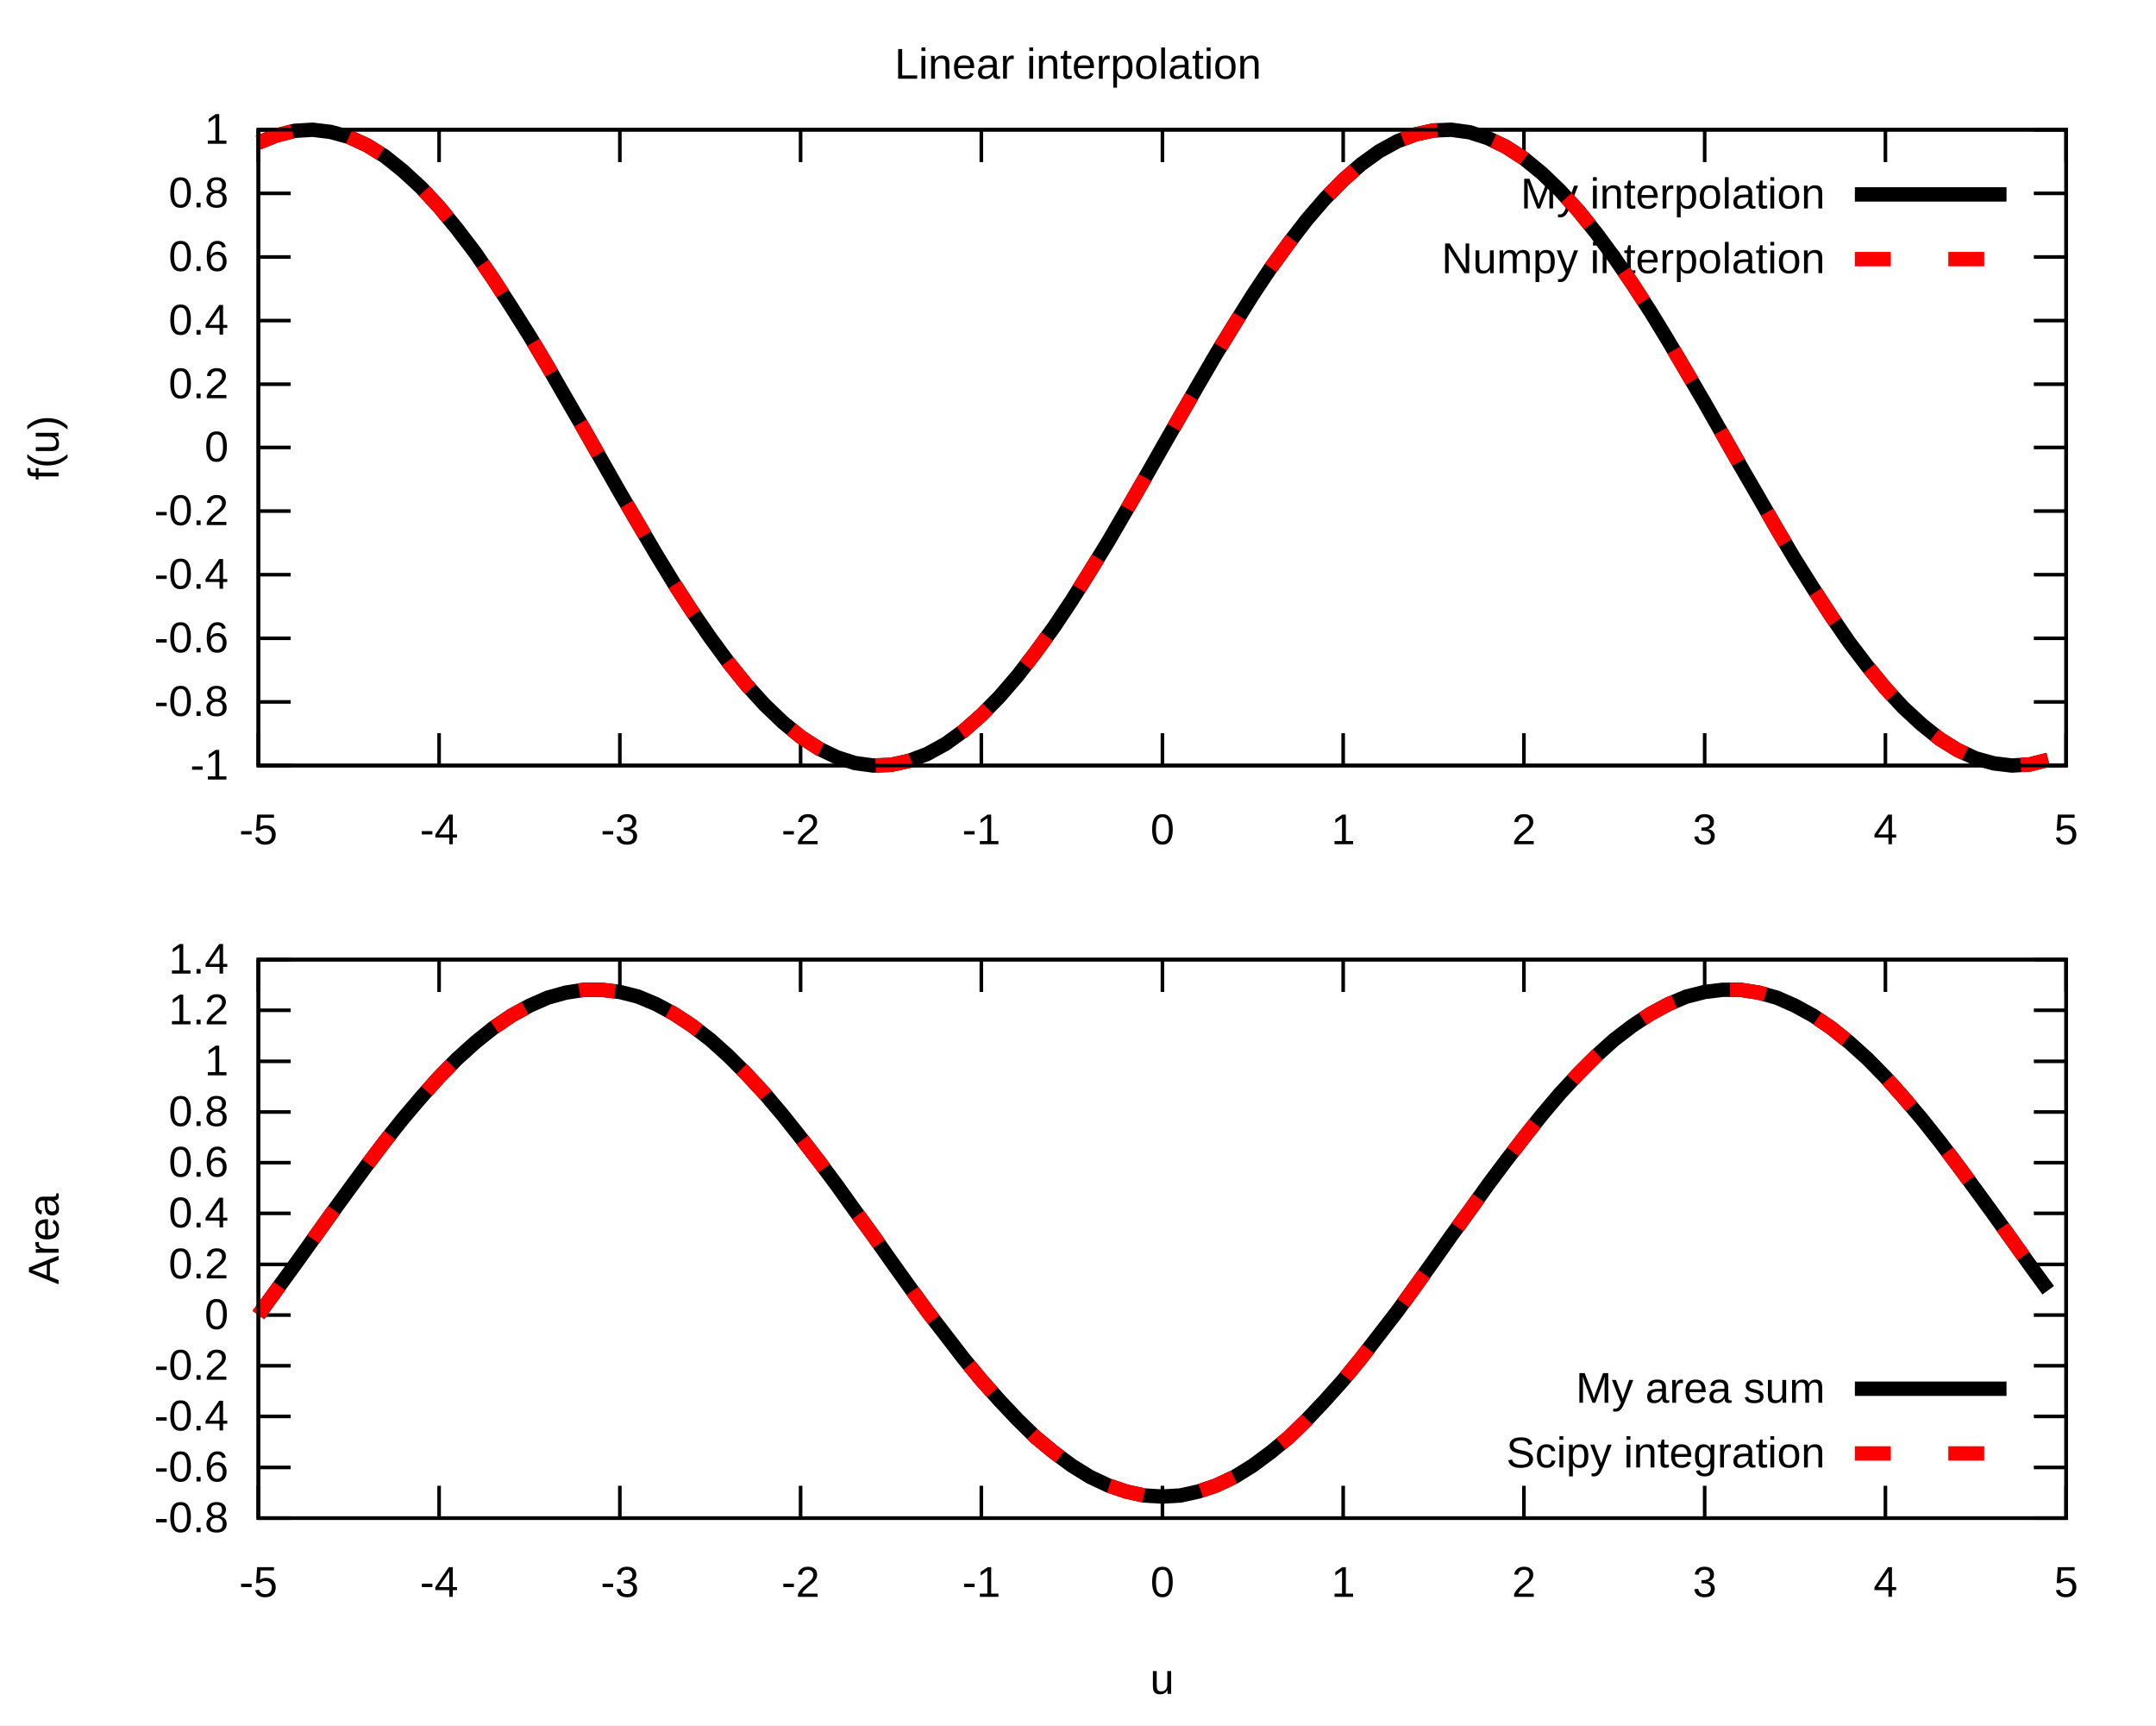
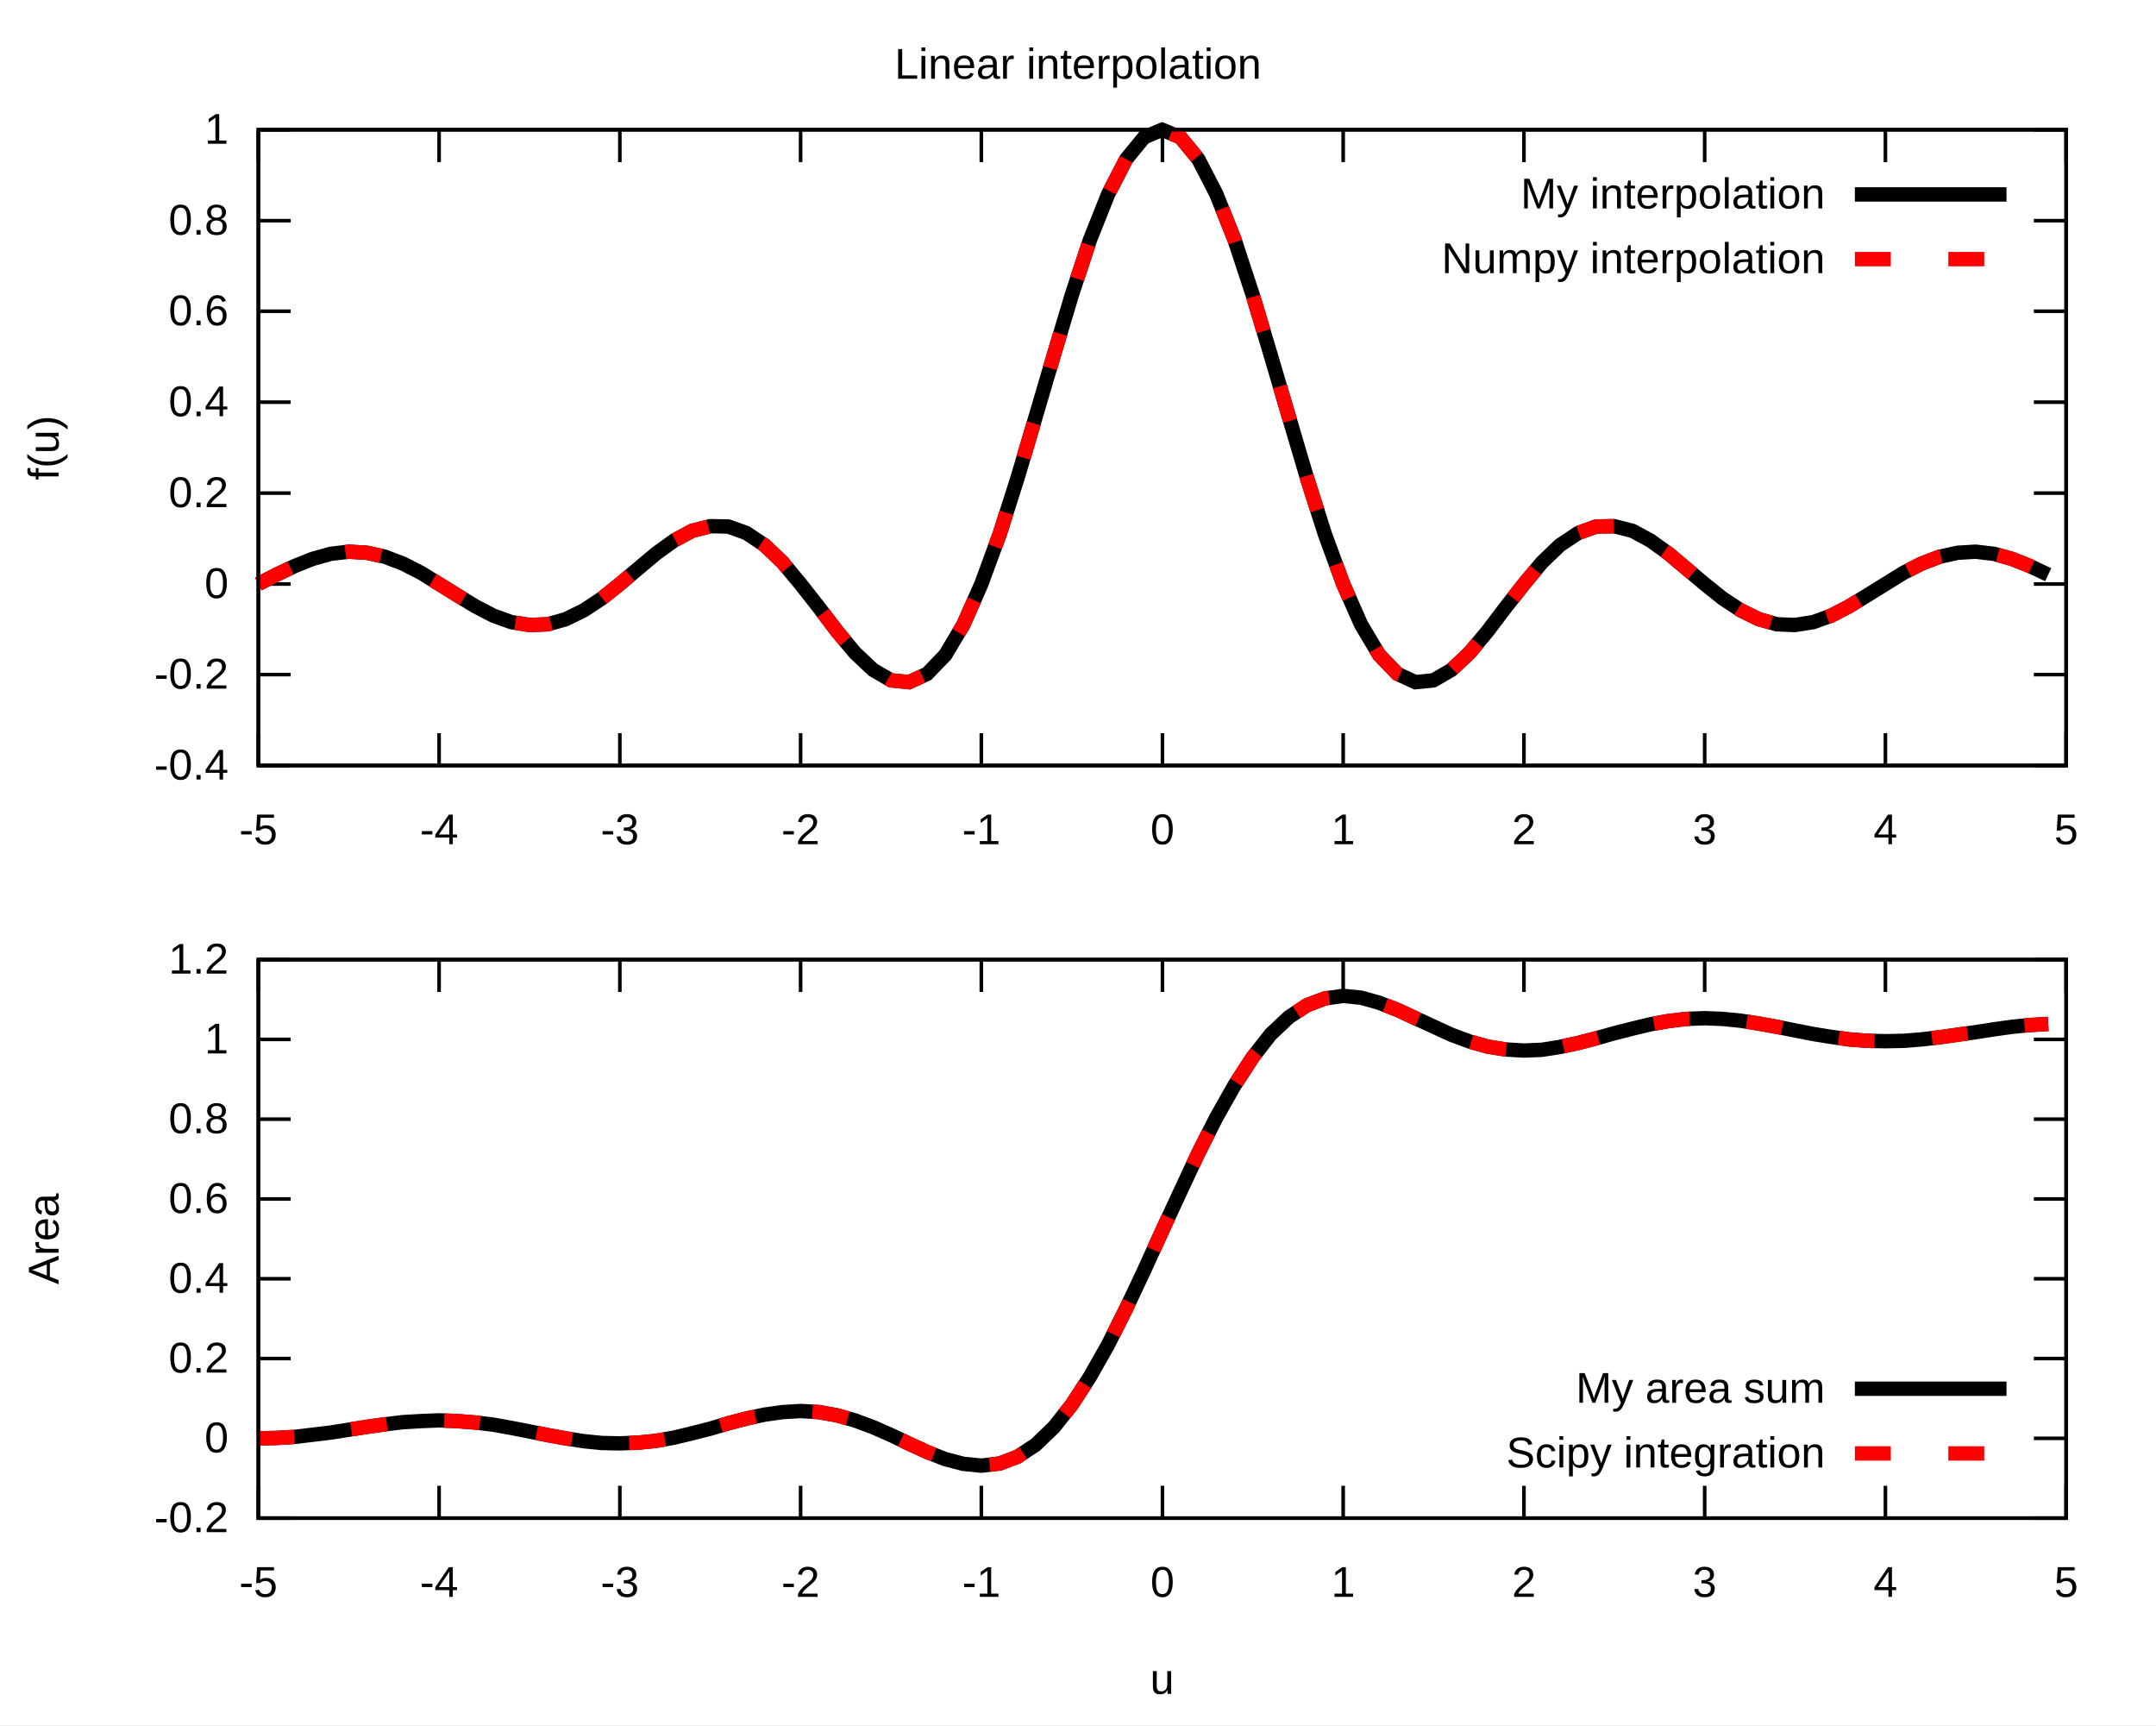
<svg xmlns="http://www.w3.org/2000/svg" xmlns:xlink="http://www.w3.org/1999/xlink" width="600" height="480" viewBox="0 0 600 480">
  <g id="gnuplot_canvas">
    <rect x="0" y="0" width="600" height="480" fill="#ffffff" />
    <defs>
      <circle id="gpDot" r="0.5" stroke-width="0.5" />
      <path id="gpPt0" stroke-width="0.222" stroke="currentColor" d="M-1,0 h2 M0,-1 v2" />
      <path id="gpPt1" stroke-width="0.222" stroke="currentColor" d="M-1,-1 L1,1 M1,-1 L-1,1" />
      <path id="gpPt2" stroke-width="0.222" stroke="currentColor" d="M-1,0 L1,0 M0,-1 L0,1 M-1,-1 L1,1 M-1,1 L1,-1" />
      <rect id="gpPt3" stroke-width="0.222" stroke="currentColor" x="-1" y="-1" width="2" height="2" />
      <rect id="gpPt4" stroke-width="0.222" stroke="currentColor" fill="currentColor" x="-1" y="-1" width="2" height="2" />
      <circle id="gpPt5" stroke-width="0.222" stroke="currentColor" cx="0" cy="0" r="1" />
      <use xlink:href="#gpPt5" id="gpPt6" fill="currentColor" stroke="none" />
      <path id="gpPt7" stroke-width="0.222" stroke="currentColor" d="M0,-1.33 L-1.33,0.67 L1.33,0.67 z" />
      <use xlink:href="#gpPt7" id="gpPt8" fill="currentColor" stroke="none" />
      <use xlink:href="#gpPt7" id="gpPt9" stroke="currentColor" transform="rotate(180)" />
      <use xlink:href="#gpPt9" id="gpPt10" fill="currentColor" stroke="none" />
      <use xlink:href="#gpPt3" id="gpPt11" stroke="currentColor" transform="rotate(45)" />
      <use xlink:href="#gpPt11" id="gpPt12" fill="currentColor" stroke="none" />
      <path id="gpPt13" stroke-width="0.222" stroke="currentColor" d="M0,1.330 L1.265,0.411 L0.782,-1.067 L-0.782,-1.076 L-1.265,0.411 z" />
      <use xlink:href="#gpPt13" id="gpPt14" fill="currentColor" stroke="none" />
      <filter id="textbox" filterUnits="objectBoundingBox" x="0" y="0" height="1" width="1">
        <feFlood flood-color="#FFFFFF" flood-opacity="1" result="bgnd" />
        <feComposite in="SourceGraphic" in2="bgnd" operator="atop" />
      </filter>
      <filter id="greybox" filterUnits="objectBoundingBox" x="0" y="0" height="1" width="1">
        <feFlood flood-color="lightgrey" flood-opacity="1" result="grey" />
        <feComposite in="SourceGraphic" in2="grey" operator="atop" />
      </filter>
    </defs>
    <g fill="none" color="#FFFFFF" stroke="currentColor" stroke-width="1.00" stroke-linecap="butt" stroke-linejoin="miter">
      <g transform="translate(300.0,21.9)" stroke="none" fill="black" font-family="Arial" font-size="12.00" text-anchor="middle">
        <text>
          <tspan font-family="Arial">Linear interpolation</tspan>
        </text>
      </g>
    </g>
    <g fill="none" color="black" stroke="currentColor" stroke-width="1.00" stroke-linecap="butt" stroke-linejoin="miter">
</g>
    <g fill="none" color="black" stroke="currentColor" stroke-width="1.00" stroke-linecap="butt" stroke-linejoin="miter">
      <path stroke="black" d="M71.9,213.0 L80.9,213.0 M575.0,213.0 L566.0,213.0  " />
      <g transform="translate(63.6,216.9)" stroke="none" fill="black" font-family="Arial" font-size="12.00" text-anchor="end">
        <text>
-           <tspan font-family="Arial">-1</tspan>
-         </text>
-       </g>
-     </g>
-     <g fill="none" color="black" stroke="currentColor" stroke-width="1.00" stroke-linecap="butt" stroke-linejoin="miter">
-       <path stroke="black" d="M71.9,195.3 L80.9,195.3 M575.0,195.3 L566.0,195.3  " />
-       <g transform="translate(63.6,199.2)" stroke="none" fill="black" font-family="Arial" font-size="12.00" text-anchor="end">
-         <text>
-           <tspan font-family="Arial">-0.8</tspan>
-         </text>
-       </g>
-     </g>
-     <g fill="none" color="black" stroke="currentColor" stroke-width="1.00" stroke-linecap="butt" stroke-linejoin="miter">
-       <path stroke="black" d="M71.9,177.6 L80.9,177.6 M575.0,177.6 L566.0,177.6  " />
-       <g transform="translate(63.6,181.5)" stroke="none" fill="black" font-family="Arial" font-size="12.00" text-anchor="end">
-         <text>
-           <tspan font-family="Arial">-0.6</tspan>
-         </text>
-       </g>
-     </g>
-     <g fill="none" color="black" stroke="currentColor" stroke-width="1.00" stroke-linecap="butt" stroke-linejoin="miter">
-       <path stroke="black" d="M71.9,159.9 L80.9,159.9 M575.0,159.9 L566.0,159.9  " />
-       <g transform="translate(63.6,163.8)" stroke="none" fill="black" font-family="Arial" font-size="12.00" text-anchor="end">
-         <text>
          <tspan font-family="Arial">-0.4</tspan>
        </text>
      </g>
    </g>
    <g fill="none" color="black" stroke="currentColor" stroke-width="1.00" stroke-linecap="butt" stroke-linejoin="miter">
-       <path stroke="black" d="M71.9,142.2 L80.9,142.2 M575.0,142.2 L566.0,142.2  " />
-       <g transform="translate(63.6,146.1)" stroke="none" fill="black" font-family="Arial" font-size="12.00" text-anchor="end">
+       <path stroke="black" d="M71.9,187.7 L80.9,187.7 M575.0,187.7 L566.0,187.7  " />
+       <g transform="translate(63.6,191.6)" stroke="none" fill="black" font-family="Arial" font-size="12.00" text-anchor="end">
        <text>
          <tspan font-family="Arial">-0.2</tspan>
        </text>
      </g>
    </g>
    <g fill="none" color="black" stroke="currentColor" stroke-width="1.00" stroke-linecap="butt" stroke-linejoin="miter">
-       <path stroke="black" d="M71.9,124.5 L80.9,124.5 M575.0,124.5 L566.0,124.5  " />
-       <g transform="translate(63.6,128.4)" stroke="none" fill="black" font-family="Arial" font-size="12.00" text-anchor="end">
+       <path stroke="black" d="M71.9,162.5 L80.9,162.5 M575.0,162.5 L566.0,162.5  " />
+       <g transform="translate(63.6,166.4)" stroke="none" fill="black" font-family="Arial" font-size="12.00" text-anchor="end">
        <text>
          <tspan font-family="Arial"> 0</tspan>
        </text>
      </g>
    </g>
    <g fill="none" color="black" stroke="currentColor" stroke-width="1.00" stroke-linecap="butt" stroke-linejoin="miter">
-       <path stroke="black" d="M71.9,106.9 L80.9,106.9 M575.0,106.9 L566.0,106.9  " />
-       <g transform="translate(63.6,110.8)" stroke="none" fill="black" font-family="Arial" font-size="12.00" text-anchor="end">
+       <path stroke="black" d="M71.9,137.2 L80.9,137.2 M575.0,137.2 L566.0,137.2  " />
+       <g transform="translate(63.6,141.1)" stroke="none" fill="black" font-family="Arial" font-size="12.00" text-anchor="end">
        <text>
          <tspan font-family="Arial"> 0.2</tspan>
        </text>
      </g>
    </g>
    <g fill="none" color="black" stroke="currentColor" stroke-width="1.00" stroke-linecap="butt" stroke-linejoin="miter">
-       <path stroke="black" d="M71.9,89.2 L80.9,89.2 M575.0,89.2 L566.0,89.2  " />
-       <g transform="translate(63.6,93.1)" stroke="none" fill="black" font-family="Arial" font-size="12.00" text-anchor="end">
+       <path stroke="black" d="M71.9,111.9 L80.9,111.9 M575.0,111.9 L566.0,111.9  " />
+       <g transform="translate(63.6,115.8)" stroke="none" fill="black" font-family="Arial" font-size="12.00" text-anchor="end">
        <text>
          <tspan font-family="Arial"> 0.4</tspan>
        </text>
      </g>
    </g>
    <g fill="none" color="black" stroke="currentColor" stroke-width="1.00" stroke-linecap="butt" stroke-linejoin="miter">
-       <path stroke="black" d="M71.9,71.5 L80.9,71.5 M575.0,71.5 L566.0,71.5  " />
-       <g transform="translate(63.6,75.4)" stroke="none" fill="black" font-family="Arial" font-size="12.00" text-anchor="end">
+       <path stroke="black" d="M71.9,86.6 L80.9,86.6 M575.0,86.6 L566.0,86.6  " />
+       <g transform="translate(63.6,90.5)" stroke="none" fill="black" font-family="Arial" font-size="12.00" text-anchor="end">
        <text>
          <tspan font-family="Arial"> 0.6</tspan>
        </text>
      </g>
    </g>
    <g fill="none" color="black" stroke="currentColor" stroke-width="1.00" stroke-linecap="butt" stroke-linejoin="miter">
-       <path stroke="black" d="M71.9,53.8 L80.9,53.8 M575.0,53.8 L566.0,53.8  " />
-       <g transform="translate(63.6,57.7)" stroke="none" fill="black" font-family="Arial" font-size="12.00" text-anchor="end">
+       <path stroke="black" d="M71.9,61.4 L80.9,61.4 M575.0,61.4 L566.0,61.4  " />
+       <g transform="translate(63.6,65.3)" stroke="none" fill="black" font-family="Arial" font-size="12.00" text-anchor="end">
        <text>
          <tspan font-family="Arial"> 0.8</tspan>
        </text>
      </g>
    </g>
    <g fill="none" color="black" stroke="currentColor" stroke-width="1.00" stroke-linecap="butt" stroke-linejoin="miter">
      <path stroke="black" d="M71.9,36.1 L80.9,36.1 M575.0,36.1 L566.0,36.1  " />
      <g transform="translate(63.6,40.0)" stroke="none" fill="black" font-family="Arial" font-size="12.00" text-anchor="end">
        <text>
          <tspan font-family="Arial"> 1</tspan>
        </text>
      </g>
    </g>
    <g fill="none" color="black" stroke="currentColor" stroke-width="1.00" stroke-linecap="butt" stroke-linejoin="miter">
      <path stroke="black" d="M71.9,213.0 L71.9,204.0 M71.9,36.1 L71.9,45.1  " />
      <g transform="translate(71.9,234.9)" stroke="none" fill="black" font-family="Arial" font-size="12.00" text-anchor="middle">
        <text>
          <tspan font-family="Arial">-5</tspan>
        </text>
      </g>
    </g>
    <g fill="none" color="black" stroke="currentColor" stroke-width="1.00" stroke-linecap="butt" stroke-linejoin="miter">
      <path stroke="black" d="M122.2,213.0 L122.2,204.0 M122.2,36.1 L122.2,45.1  " />
      <g transform="translate(122.2,234.9)" stroke="none" fill="black" font-family="Arial" font-size="12.00" text-anchor="middle">
        <text>
          <tspan font-family="Arial">-4</tspan>
        </text>
      </g>
    </g>
    <g fill="none" color="black" stroke="currentColor" stroke-width="1.00" stroke-linecap="butt" stroke-linejoin="miter">
      <path stroke="black" d="M172.5,213.0 L172.5,204.0 M172.5,36.1 L172.5,45.1  " />
      <g transform="translate(172.5,234.9)" stroke="none" fill="black" font-family="Arial" font-size="12.00" text-anchor="middle">
        <text>
          <tspan font-family="Arial">-3</tspan>
        </text>
      </g>
    </g>
    <g fill="none" color="black" stroke="currentColor" stroke-width="1.00" stroke-linecap="butt" stroke-linejoin="miter">
      <path stroke="black" d="M222.8,213.0 L222.8,204.0 M222.8,36.1 L222.8,45.1  " />
      <g transform="translate(222.8,234.9)" stroke="none" fill="black" font-family="Arial" font-size="12.00" text-anchor="middle">
        <text>
          <tspan font-family="Arial">-2</tspan>
        </text>
      </g>
    </g>
    <g fill="none" color="black" stroke="currentColor" stroke-width="1.00" stroke-linecap="butt" stroke-linejoin="miter">
      <path stroke="black" d="M273.1,213.0 L273.1,204.0 M273.1,36.1 L273.1,45.1  " />
      <g transform="translate(273.1,234.9)" stroke="none" fill="black" font-family="Arial" font-size="12.00" text-anchor="middle">
        <text>
          <tspan font-family="Arial">-1</tspan>
        </text>
      </g>
    </g>
    <g fill="none" color="black" stroke="currentColor" stroke-width="1.00" stroke-linecap="butt" stroke-linejoin="miter">
      <path stroke="black" d="M323.5,213.0 L323.5,204.0 M323.5,36.1 L323.5,45.1  " />
      <g transform="translate(323.5,234.9)" stroke="none" fill="black" font-family="Arial" font-size="12.00" text-anchor="middle">
        <text>
          <tspan font-family="Arial"> 0</tspan>
        </text>
      </g>
    </g>
    <g fill="none" color="black" stroke="currentColor" stroke-width="1.00" stroke-linecap="butt" stroke-linejoin="miter">
      <path stroke="black" d="M373.8,213.0 L373.8,204.0 M373.8,36.1 L373.8,45.1  " />
      <g transform="translate(373.8,234.9)" stroke="none" fill="black" font-family="Arial" font-size="12.00" text-anchor="middle">
        <text>
          <tspan font-family="Arial"> 1</tspan>
        </text>
      </g>
    </g>
    <g fill="none" color="black" stroke="currentColor" stroke-width="1.00" stroke-linecap="butt" stroke-linejoin="miter">
      <path stroke="black" d="M424.1,213.0 L424.1,204.0 M424.1,36.1 L424.1,45.1  " />
      <g transform="translate(424.1,234.9)" stroke="none" fill="black" font-family="Arial" font-size="12.00" text-anchor="middle">
        <text>
          <tspan font-family="Arial"> 2</tspan>
        </text>
      </g>
    </g>
    <g fill="none" color="black" stroke="currentColor" stroke-width="1.00" stroke-linecap="butt" stroke-linejoin="miter">
      <path stroke="black" d="M474.4,213.0 L474.4,204.0 M474.4,36.1 L474.4,45.1  " />
      <g transform="translate(474.4,234.9)" stroke="none" fill="black" font-family="Arial" font-size="12.00" text-anchor="middle">
        <text>
          <tspan font-family="Arial"> 3</tspan>
        </text>
      </g>
    </g>
    <g fill="none" color="black" stroke="currentColor" stroke-width="1.00" stroke-linecap="butt" stroke-linejoin="miter">
      <path stroke="black" d="M524.7,213.0 L524.7,204.0 M524.7,36.1 L524.7,45.1  " />
      <g transform="translate(524.7,234.9)" stroke="none" fill="black" font-family="Arial" font-size="12.00" text-anchor="middle">
        <text>
          <tspan font-family="Arial"> 4</tspan>
        </text>
      </g>
    </g>
    <g fill="none" color="black" stroke="currentColor" stroke-width="1.00" stroke-linecap="butt" stroke-linejoin="miter">
      <path stroke="black" d="M575.0,213.0 L575.0,204.0 M575.0,36.1 L575.0,45.1  " />
      <g transform="translate(575.0,234.9)" stroke="none" fill="black" font-family="Arial" font-size="12.00" text-anchor="middle">
        <text>
          <tspan font-family="Arial"> 5</tspan>
        </text>
      </g>
    </g>
    <g fill="none" color="black" stroke="currentColor" stroke-width="1.00" stroke-linecap="butt" stroke-linejoin="miter">
</g>
    <g fill="none" color="black" stroke="currentColor" stroke-width="1.00" stroke-linecap="butt" stroke-linejoin="miter">
      <path stroke="black" d="M71.9,36.1 L71.9,213.0 L575.0,213.0 L575.0,36.1 L71.9,36.1 Z  " />
    </g>
    <g fill="none" color="black" stroke="currentColor" stroke-width="1.00" stroke-linecap="butt" stroke-linejoin="miter">
      <g transform="translate(16.3,124.6) rotate(270)" stroke="none" fill="black" font-family="Arial" font-size="12.00" text-anchor="middle">
        <text>
          <tspan font-family="Arial">f(u)</tspan>
        </text>
      </g>
    </g>
    <g fill="none" color="black" stroke="currentColor" stroke-width="1.00" stroke-linecap="butt" stroke-linejoin="miter">
</g>
    <g id="gnuplot_plot_1a">
      <g fill="none" color="#FFFFFF" stroke="currentColor" stroke-width="4.00" stroke-linecap="butt" stroke-linejoin="miter">
</g>
      <g fill="none" color="black" stroke="currentColor" stroke-width="4.00" stroke-linecap="butt" stroke-linejoin="miter">
        <g transform="translate(507.9,58.0)" stroke="none" fill="black" font-family="Arial" font-size="12.00" text-anchor="end">
          <text>
            <tspan font-family="Arial">My interpolation</tspan>
          </text>
        </g>
      </g>
      <g fill="none" color="black" stroke="currentColor" stroke-width="4.00" stroke-linecap="butt" stroke-linejoin="miter">
-         <path stroke="rgb(  0,   0,   0)" d="M516.2,54.1 L558.4,54.1 M71.9,39.7 L76.9,37.7 L82.0,36.4 L87.0,36.1 L92.0,36.7 L97.1,38.1   L102.1,40.4 L107.1,43.5 L112.1,47.5 L117.2,52.2 L122.2,57.6 L127.2,63.7 L132.3,70.4 L137.3,77.7   L142.3,85.4 L147.4,93.5 L152.4,101.9 L157.4,110.6 L162.5,119.4 L167.5,128.2 L172.5,137.0 L177.6,145.7   L182.6,154.2 L187.6,162.4 L192.6,170.1 L197.7,177.5 L202.7,184.3 L207.7,190.5 L212.8,196.1 L217.8,200.9   L222.8,205.0 L227.9,208.3 L232.9,210.7 L237.9,212.3 L243.0,213.0 L248.0,212.8 L253.0,211.7 L258.0,209.8   L263.1,207.0 L268.1,203.4 L273.1,199.0 L278.2,193.8 L283.2,188.0 L288.2,181.5 L293.3,174.5 L298.3,167.0   L303.3,159.0 L308.4,150.7 L313.4,142.1 L318.4,133.4 L323.4,124.6 L328.5,115.7 L333.5,107.0 L338.5,98.4   L343.6,90.1 L348.6,82.1 L353.6,74.6 L358.7,67.6 L363.7,61.1 L368.7,55.3 L373.8,50.1 L378.8,45.7   L383.8,42.1 L388.9,39.3 L393.9,37.4 L398.9,36.3 L403.9,36.1 L409.0,36.8 L414.0,38.4 L419.0,40.8   L424.1,44.1 L429.1,48.2 L434.1,53.0 L439.2,58.6 L444.2,64.8 L449.2,71.6 L454.3,79.0 L459.3,86.7   L464.3,94.9 L469.3,103.4 L474.4,112.1 L479.4,120.9 L484.4,129.7 L489.5,138.5 L494.5,147.2 L499.5,155.6   L504.6,163.7 L509.6,171.4 L514.6,178.7 L519.7,185.4 L524.7,191.5 L529.7,196.9 L534.8,201.6 L539.8,205.6   L544.8,208.7 L549.8,211.0 L554.9,212.4 L559.9,213.0 L564.9,212.7 L570.0,211.4  " />
+         <path stroke="rgb(  0,   0,   0)" d="M516.2,54.1 L558.4,54.1 M71.9,162.5 L76.9,159.9 L82.0,157.5 L87.0,155.5 L92.0,154.1 L97.1,153.5   L102.1,153.8 L107.1,154.9 L112.1,156.8 L117.2,159.4 L122.2,162.5 L127.2,165.6 L132.3,168.7 L137.3,171.3   L142.3,173.1 L147.4,173.9 L152.4,173.7 L157.4,172.3 L162.5,169.8 L167.5,166.5 L172.5,162.5 L177.6,158.2   L182.6,154.0 L187.6,150.4 L192.6,147.7 L197.7,146.4 L202.7,146.5 L207.7,148.3 L212.8,151.7 L217.8,156.5   L222.8,162.5 L227.9,169.0 L232.9,175.6 L237.9,181.6 L243.0,186.4 L248.0,189.3 L253.0,189.8 L258.0,187.5   L263.1,182.2 L268.1,173.8 L273.1,162.5 L278.2,148.6 L283.2,132.9 L288.2,116.0 L293.3,98.7 L298.3,82.0   L303.3,66.8 L308.4,54.0 L313.4,44.3 L318.4,38.2 L323.4,36.1 L328.5,38.2 L333.5,44.3 L338.5,54.0   L343.6,66.8 L348.6,82.0 L353.6,98.7 L358.7,116.0 L363.7,132.9 L368.7,148.6 L373.8,162.5 L378.8,173.8   L383.8,182.2 L388.9,187.5 L393.9,189.8 L398.9,189.3 L403.9,186.4 L409.0,181.6 L414.0,175.6 L419.0,169.0   L424.1,162.5 L429.1,156.5 L434.1,151.7 L439.2,148.3 L444.2,146.5 L449.2,146.4 L454.3,147.7 L459.3,150.4   L464.3,154.0 L469.3,158.2 L474.4,162.5 L479.4,166.5 L484.4,169.8 L489.5,172.3 L494.5,173.7 L499.5,173.9   L504.6,173.1 L509.6,171.3 L514.6,168.7 L519.7,165.6 L524.7,162.5 L529.7,159.4 L534.8,156.8 L539.8,154.9   L544.8,153.8 L549.8,153.5 L554.9,154.1 L559.9,155.5 L564.9,157.5 L570.0,159.9  " />
      </g>
    </g>
    <g id="gnuplot_plot_2a">
      <g fill="none" color="black" stroke="currentColor" stroke-width="4.00" stroke-linecap="butt" stroke-linejoin="miter">
        <g transform="translate(507.9,76.0)" stroke="none" fill="black" font-family="Arial" font-size="12.00" text-anchor="end">
          <text>
            <tspan font-family="Arial">Numpy interpolation</tspan>
          </text>
        </g>
      </g>
      <g fill="none" color="black" stroke="currentColor" stroke-width="4.00" stroke-linecap="butt" stroke-linejoin="miter">
-         <path stroke="rgb(255,   0,   0)" stroke-dasharray="10.0,16.0" d="M516.2,72.1 L558.4,72.1 M71.9,39.7 L76.9,37.7 L82.0,36.4 L87.0,36.1 L92.0,36.7 L97.1,38.1   L102.1,40.4 L107.1,43.5 L112.1,47.5 L117.2,52.2 L122.2,57.6 L127.2,63.7 L132.3,70.4 L137.3,77.7   L142.3,85.4 L147.4,93.5 L152.4,101.9 L157.4,110.6 L162.5,119.4 L167.5,128.2 L172.5,137.0 L177.6,145.7   L182.6,154.2 L187.6,162.4 L192.6,170.1 L197.7,177.5 L202.7,184.3 L207.7,190.5 L212.8,196.1 L217.8,200.9   L222.8,205.0 L227.9,208.3 L232.9,210.7 L237.9,212.3 L243.0,213.0 L248.0,212.8 L253.0,211.7 L258.0,209.8   L263.1,207.0 L268.1,203.4 L273.1,199.0 L278.2,193.8 L283.2,188.0 L288.2,181.5 L293.3,174.5 L298.3,167.0   L303.3,159.0 L308.4,150.7 L313.4,142.1 L318.4,133.4 L323.4,124.6 L328.5,115.7 L333.5,107.0 L338.5,98.4   L343.6,90.1 L348.6,82.1 L353.6,74.6 L358.7,67.6 L363.7,61.1 L368.7,55.3 L373.8,50.1 L378.8,45.7   L383.8,42.1 L388.9,39.3 L393.9,37.4 L398.9,36.3 L403.9,36.1 L409.0,36.8 L414.0,38.4 L419.0,40.8   L424.1,44.1 L429.1,48.2 L434.1,53.0 L439.2,58.6 L444.2,64.8 L449.2,71.6 L454.3,79.0 L459.3,86.7   L464.3,94.9 L469.3,103.4 L474.4,112.1 L479.4,120.9 L484.4,129.7 L489.5,138.5 L494.5,147.2 L499.5,155.6   L504.6,163.7 L509.6,171.4 L514.6,178.7 L519.7,185.4 L524.7,191.5 L529.7,196.9 L534.8,201.6 L539.8,205.6   L544.8,208.7 L549.8,211.0 L554.9,212.4 L559.9,213.0 L564.9,212.7 L570.0,211.4  " />
+         <path stroke="rgb(255,   0,   0)" stroke-dasharray="10.0,16.0" d="M516.2,72.1 L558.4,72.1 M71.9,162.5 L76.9,159.9 L82.0,157.5 L87.0,155.5 L92.0,154.1 L97.1,153.5   L102.1,153.8 L107.1,154.9 L112.1,156.8 L117.2,159.4 L122.2,162.5 L127.2,165.6 L132.3,168.7 L137.3,171.3   L142.3,173.1 L147.4,173.9 L152.4,173.7 L157.4,172.3 L162.5,169.8 L167.5,166.5 L172.5,162.5 L177.6,158.2   L182.6,154.0 L187.6,150.4 L192.6,147.7 L197.7,146.4 L202.7,146.5 L207.7,148.3 L212.8,151.7 L217.8,156.5   L222.8,162.5 L227.9,169.0 L232.9,175.6 L237.9,181.6 L243.0,186.4 L248.0,189.3 L253.0,189.8 L258.0,187.5   L263.1,182.2 L268.1,173.8 L273.1,162.5 L278.2,148.6 L283.2,132.9 L288.2,116.0 L293.3,98.7 L298.3,82.0   L303.3,66.8 L308.4,54.0 L313.4,44.3 L318.4,38.2 L323.4,36.1 L328.5,38.2 L333.5,44.3 L338.5,54.0   L343.6,66.8 L348.6,82.0 L353.6,98.7 L358.7,116.0 L363.7,132.9 L368.7,148.6 L373.8,162.5 L378.8,173.8   L383.8,182.2 L388.9,187.5 L393.9,189.8 L398.9,189.3 L403.9,186.4 L409.0,181.6 L414.0,175.6 L419.0,169.0   L424.1,162.5 L429.1,156.5 L434.1,151.7 L439.2,148.3 L444.2,146.5 L449.2,146.4 L454.3,147.7 L459.3,150.4   L464.3,154.0 L469.3,158.2 L474.4,162.5 L479.4,166.5 L484.4,169.8 L489.5,172.3 L494.5,173.7 L499.5,173.9   L504.6,173.1 L509.6,171.3 L514.6,168.7 L519.7,165.6 L524.7,162.5 L529.7,159.4 L534.8,156.8 L539.8,154.9   L544.8,153.8 L549.8,153.5 L554.9,154.1 L559.9,155.5 L564.9,157.5 L570.0,159.9  " />
      </g>
    </g>
    <g fill="none" color="#FFFFFF" stroke="rgb(255,   0,   0)" stroke-width="2.00" stroke-linecap="butt" stroke-linejoin="miter">
</g>
    <g fill="none" color="black" stroke="currentColor" stroke-width="2.00" stroke-linecap="butt" stroke-linejoin="miter">
</g>
    <g fill="none" color="black" stroke="black" stroke-width="1.00" stroke-linecap="butt" stroke-linejoin="miter">
</g>
    <g fill="none" color="black" stroke="currentColor" stroke-width="1.00" stroke-linecap="butt" stroke-linejoin="miter">
      <path stroke="black" d="M71.9,36.1 L71.9,213.0 L575.0,213.0 L575.0,36.1 L71.9,36.1 Z  " />
    </g>
    <g fill="none" color="black" stroke="currentColor" stroke-width="1.00" stroke-linecap="butt" stroke-linejoin="miter">
</g>
    <g fill="none" color="black" stroke="currentColor" stroke-width="1.00" stroke-linecap="butt" stroke-linejoin="miter">
      <path stroke="black" d="M71.9,422.4 L80.9,422.4 M575.0,422.4 L566.0,422.4  " />
      <g transform="translate(63.6,426.3)" stroke="none" fill="black" font-family="Arial" font-size="12.00" text-anchor="end">
        <text>
-           <tspan font-family="Arial">-0.8</tspan>
-         </text>
-       </g>
-     </g>
-     <g fill="none" color="black" stroke="currentColor" stroke-width="1.00" stroke-linecap="butt" stroke-linejoin="miter">
-       <path stroke="black" d="M71.9,408.3 L80.9,408.3 M575.0,408.3 L566.0,408.3  " />
-       <g transform="translate(63.6,412.2)" stroke="none" fill="black" font-family="Arial" font-size="12.00" text-anchor="end">
-         <text>
-           <tspan font-family="Arial">-0.6</tspan>
-         </text>
-       </g>
-     </g>
-     <g fill="none" color="black" stroke="currentColor" stroke-width="1.00" stroke-linecap="butt" stroke-linejoin="miter">
-       <path stroke="black" d="M71.9,394.1 L80.9,394.1 M575.0,394.1 L566.0,394.1  " />
-       <g transform="translate(63.6,398.0)" stroke="none" fill="black" font-family="Arial" font-size="12.00" text-anchor="end">
-         <text>
-           <tspan font-family="Arial">-0.4</tspan>
-         </text>
-       </g>
-     </g>
-     <g fill="none" color="black" stroke="currentColor" stroke-width="1.00" stroke-linecap="butt" stroke-linejoin="miter">
-       <path stroke="black" d="M71.9,380.0 L80.9,380.0 M575.0,380.0 L566.0,380.0  " />
-       <g transform="translate(63.6,383.9)" stroke="none" fill="black" font-family="Arial" font-size="12.00" text-anchor="end">
-         <text>
          <tspan font-family="Arial">-0.2</tspan>
        </text>
      </g>
    </g>
    <g fill="none" color="black" stroke="currentColor" stroke-width="1.00" stroke-linecap="butt" stroke-linejoin="miter">
-       <path stroke="black" d="M71.9,365.9 L80.9,365.9 M575.0,365.9 L566.0,365.9  " />
-       <g transform="translate(63.6,369.8)" stroke="none" fill="black" font-family="Arial" font-size="12.00" text-anchor="end">
+       <path stroke="black" d="M71.9,400.2 L80.9,400.2 M575.0,400.2 L566.0,400.2  " />
+       <g transform="translate(63.6,404.1)" stroke="none" fill="black" font-family="Arial" font-size="12.00" text-anchor="end">
        <text>
          <tspan font-family="Arial"> 0</tspan>
        </text>
      </g>
    </g>
    <g fill="none" color="black" stroke="currentColor" stroke-width="1.00" stroke-linecap="butt" stroke-linejoin="miter">
-       <path stroke="black" d="M71.9,351.8 L80.9,351.8 M575.0,351.8 L566.0,351.8  " />
-       <g transform="translate(63.6,355.7)" stroke="none" fill="black" font-family="Arial" font-size="12.00" text-anchor="end">
+       <path stroke="black" d="M71.9,378.0 L80.9,378.0 M575.0,378.0 L566.0,378.0  " />
+       <g transform="translate(63.6,381.9)" stroke="none" fill="black" font-family="Arial" font-size="12.00" text-anchor="end">
        <text>
          <tspan font-family="Arial"> 0.2</tspan>
        </text>
      </g>
    </g>
    <g fill="none" color="black" stroke="currentColor" stroke-width="1.00" stroke-linecap="butt" stroke-linejoin="miter">
-       <path stroke="black" d="M71.9,337.6 L80.9,337.6 M575.0,337.6 L566.0,337.6  " />
-       <g transform="translate(63.6,341.5)" stroke="none" fill="black" font-family="Arial" font-size="12.00" text-anchor="end">
+       <path stroke="black" d="M71.9,355.8 L80.9,355.8 M575.0,355.8 L566.0,355.8  " />
+       <g transform="translate(63.6,359.7)" stroke="none" fill="black" font-family="Arial" font-size="12.00" text-anchor="end">
        <text>
          <tspan font-family="Arial"> 0.4</tspan>
        </text>
      </g>
    </g>
    <g fill="none" color="black" stroke="currentColor" stroke-width="1.00" stroke-linecap="butt" stroke-linejoin="miter">
-       <path stroke="black" d="M71.9,323.5 L80.9,323.5 M575.0,323.5 L566.0,323.5  " />
-       <g transform="translate(63.6,327.4)" stroke="none" fill="black" font-family="Arial" font-size="12.00" text-anchor="end">
+       <path stroke="black" d="M71.9,333.6 L80.9,333.6 M575.0,333.6 L566.0,333.6  " />
+       <g transform="translate(63.6,337.5)" stroke="none" fill="black" font-family="Arial" font-size="12.00" text-anchor="end">
        <text>
          <tspan font-family="Arial"> 0.6</tspan>
        </text>
      </g>
    </g>
    <g fill="none" color="black" stroke="currentColor" stroke-width="1.00" stroke-linecap="butt" stroke-linejoin="miter">
-       <path stroke="black" d="M71.9,309.4 L80.9,309.4 M575.0,309.4 L566.0,309.4  " />
-       <g transform="translate(63.6,313.3)" stroke="none" fill="black" font-family="Arial" font-size="12.00" text-anchor="end">
+       <path stroke="black" d="M71.9,311.4 L80.9,311.4 M575.0,311.4 L566.0,311.4  " />
+       <g transform="translate(63.6,315.3)" stroke="none" fill="black" font-family="Arial" font-size="12.00" text-anchor="end">
        <text>
          <tspan font-family="Arial"> 0.8</tspan>
        </text>
      </g>
    </g>
    <g fill="none" color="black" stroke="currentColor" stroke-width="1.00" stroke-linecap="butt" stroke-linejoin="miter">
-       <path stroke="black" d="M71.9,295.3 L80.9,295.3 M575.0,295.3 L566.0,295.3  " />
-       <g transform="translate(63.6,299.2)" stroke="none" fill="black" font-family="Arial" font-size="12.00" text-anchor="end">
+       <path stroke="black" d="M71.9,289.2 L80.9,289.2 M575.0,289.2 L566.0,289.2  " />
+       <g transform="translate(63.6,293.1)" stroke="none" fill="black" font-family="Arial" font-size="12.00" text-anchor="end">
        <text>
          <tspan font-family="Arial"> 1</tspan>
-         </text>
-       </g>
-     </g>
-     <g fill="none" color="black" stroke="currentColor" stroke-width="1.00" stroke-linecap="butt" stroke-linejoin="miter">
-       <path stroke="black" d="M71.9,281.1 L80.9,281.1 M575.0,281.1 L566.0,281.1  " />
-       <g transform="translate(63.6,285.0)" stroke="none" fill="black" font-family="Arial" font-size="12.00" text-anchor="end">
-         <text>
-           <tspan font-family="Arial"> 1.2</tspan>
        </text>
      </g>
    </g>
    <g fill="none" color="black" stroke="currentColor" stroke-width="1.00" stroke-linecap="butt" stroke-linejoin="miter">
      <path stroke="black" d="M71.9,267.0 L80.9,267.0 M575.0,267.0 L566.0,267.0  " />
      <g transform="translate(63.6,270.9)" stroke="none" fill="black" font-family="Arial" font-size="12.00" text-anchor="end">
        <text>
-           <tspan font-family="Arial"> 1.4</tspan>
+           <tspan font-family="Arial"> 1.2</tspan>
        </text>
      </g>
    </g>
    <g fill="none" color="black" stroke="currentColor" stroke-width="1.00" stroke-linecap="butt" stroke-linejoin="miter">
      <path stroke="black" d="M71.9,422.4 L71.9,413.4 M71.9,267.0 L71.9,276.0  " />
      <g transform="translate(71.9,444.3)" stroke="none" fill="black" font-family="Arial" font-size="12.00" text-anchor="middle">
        <text>
          <tspan font-family="Arial">-5</tspan>
        </text>
      </g>
    </g>
    <g fill="none" color="black" stroke="currentColor" stroke-width="1.00" stroke-linecap="butt" stroke-linejoin="miter">
      <path stroke="black" d="M122.2,422.4 L122.2,413.4 M122.2,267.0 L122.2,276.0  " />
      <g transform="translate(122.2,444.3)" stroke="none" fill="black" font-family="Arial" font-size="12.00" text-anchor="middle">
        <text>
          <tspan font-family="Arial">-4</tspan>
        </text>
      </g>
    </g>
    <g fill="none" color="black" stroke="currentColor" stroke-width="1.00" stroke-linecap="butt" stroke-linejoin="miter">
      <path stroke="black" d="M172.5,422.4 L172.5,413.4 M172.5,267.0 L172.5,276.0  " />
      <g transform="translate(172.5,444.3)" stroke="none" fill="black" font-family="Arial" font-size="12.00" text-anchor="middle">
        <text>
          <tspan font-family="Arial">-3</tspan>
        </text>
      </g>
    </g>
    <g fill="none" color="black" stroke="currentColor" stroke-width="1.00" stroke-linecap="butt" stroke-linejoin="miter">
      <path stroke="black" d="M222.8,422.4 L222.8,413.4 M222.8,267.0 L222.8,276.0  " />
      <g transform="translate(222.8,444.3)" stroke="none" fill="black" font-family="Arial" font-size="12.00" text-anchor="middle">
        <text>
          <tspan font-family="Arial">-2</tspan>
        </text>
      </g>
    </g>
    <g fill="none" color="black" stroke="currentColor" stroke-width="1.00" stroke-linecap="butt" stroke-linejoin="miter">
      <path stroke="black" d="M273.1,422.4 L273.1,413.4 M273.1,267.0 L273.1,276.0  " />
      <g transform="translate(273.1,444.3)" stroke="none" fill="black" font-family="Arial" font-size="12.00" text-anchor="middle">
        <text>
          <tspan font-family="Arial">-1</tspan>
        </text>
      </g>
    </g>
    <g fill="none" color="black" stroke="currentColor" stroke-width="1.00" stroke-linecap="butt" stroke-linejoin="miter">
      <path stroke="black" d="M323.5,422.4 L323.5,413.4 M323.5,267.0 L323.5,276.0  " />
      <g transform="translate(323.5,444.3)" stroke="none" fill="black" font-family="Arial" font-size="12.00" text-anchor="middle">
        <text>
          <tspan font-family="Arial"> 0</tspan>
        </text>
      </g>
    </g>
    <g fill="none" color="black" stroke="currentColor" stroke-width="1.00" stroke-linecap="butt" stroke-linejoin="miter">
      <path stroke="black" d="M373.8,422.4 L373.8,413.4 M373.8,267.0 L373.8,276.0  " />
      <g transform="translate(373.8,444.3)" stroke="none" fill="black" font-family="Arial" font-size="12.00" text-anchor="middle">
        <text>
          <tspan font-family="Arial"> 1</tspan>
        </text>
      </g>
    </g>
    <g fill="none" color="black" stroke="currentColor" stroke-width="1.00" stroke-linecap="butt" stroke-linejoin="miter">
      <path stroke="black" d="M424.1,422.4 L424.1,413.4 M424.1,267.0 L424.1,276.0  " />
      <g transform="translate(424.1,444.3)" stroke="none" fill="black" font-family="Arial" font-size="12.00" text-anchor="middle">
        <text>
          <tspan font-family="Arial"> 2</tspan>
        </text>
      </g>
    </g>
    <g fill="none" color="black" stroke="currentColor" stroke-width="1.00" stroke-linecap="butt" stroke-linejoin="miter">
      <path stroke="black" d="M474.4,422.4 L474.4,413.4 M474.4,267.0 L474.4,276.0  " />
      <g transform="translate(474.4,444.3)" stroke="none" fill="black" font-family="Arial" font-size="12.00" text-anchor="middle">
        <text>
          <tspan font-family="Arial"> 3</tspan>
        </text>
      </g>
    </g>
    <g fill="none" color="black" stroke="currentColor" stroke-width="1.00" stroke-linecap="butt" stroke-linejoin="miter">
      <path stroke="black" d="M524.7,422.4 L524.7,413.4 M524.7,267.0 L524.7,276.0  " />
      <g transform="translate(524.7,444.3)" stroke="none" fill="black" font-family="Arial" font-size="12.00" text-anchor="middle">
        <text>
          <tspan font-family="Arial"> 4</tspan>
        </text>
      </g>
    </g>
    <g fill="none" color="black" stroke="currentColor" stroke-width="1.00" stroke-linecap="butt" stroke-linejoin="miter">
      <path stroke="black" d="M575.0,422.4 L575.0,413.4 M575.0,267.0 L575.0,276.0  " />
      <g transform="translate(575.0,444.3)" stroke="none" fill="black" font-family="Arial" font-size="12.00" text-anchor="middle">
        <text>
          <tspan font-family="Arial"> 5</tspan>
        </text>
      </g>
    </g>
    <g fill="none" color="black" stroke="currentColor" stroke-width="1.00" stroke-linecap="butt" stroke-linejoin="miter">
</g>
    <g fill="none" color="black" stroke="currentColor" stroke-width="1.00" stroke-linecap="butt" stroke-linejoin="miter">
      <path stroke="black" d="M71.9,267.0 L71.9,422.4 L575.0,422.4 L575.0,267.0 L71.9,267.0 Z  " />
    </g>
    <g fill="none" color="black" stroke="currentColor" stroke-width="1.00" stroke-linecap="butt" stroke-linejoin="miter">
      <g transform="translate(16.3,344.7) rotate(270)" stroke="none" fill="black" font-family="Arial" font-size="12.00" text-anchor="middle">
        <text>
          <tspan font-family="Arial">Area</tspan>
        </text>
      </g>
    </g>
    <g fill="none" color="black" stroke="currentColor" stroke-width="1.00" stroke-linecap="butt" stroke-linejoin="miter">
      <g transform="translate(323.4,471.3)" stroke="none" fill="black" font-family="Arial" font-size="12.00" text-anchor="middle">
        <text>
          <tspan font-family="Arial">u</tspan>
        </text>
      </g>
    </g>
    <g fill="none" color="black" stroke="currentColor" stroke-width="1.00" stroke-linecap="butt" stroke-linejoin="miter">
</g>
    <g id="gnuplot_plot_1b">
      <g fill="none" color="#FFFFFF" stroke="currentColor" stroke-width="4.00" stroke-linecap="butt" stroke-linejoin="miter">
</g>
      <g fill="none" color="black" stroke="currentColor" stroke-width="4.00" stroke-linecap="butt" stroke-linejoin="miter">
        <g transform="translate(507.9,390.3)" stroke="none" fill="black" font-family="Arial" font-size="12.00" text-anchor="end">
          <text>
            <tspan font-family="Arial">My area sum</tspan>
          </text>
        </g>
      </g>
      <g fill="none" color="black" stroke="currentColor" stroke-width="4.00" stroke-linecap="butt" stroke-linejoin="miter">
-         <path stroke="rgb(  0,   0,   0)" d="M516.2,386.4 L558.4,386.4 M71.9,365.9 L76.9,359.0 L82.0,352.0 L87.0,345.0 L92.0,338.0 L97.1,331.0   L102.1,324.2 L107.1,317.6 L112.1,311.3 L117.2,305.3 L122.2,299.7 L127.2,294.6 L132.3,290.0 L137.3,286.0   L142.3,282.6 L147.4,279.8 L152.4,277.6 L157.4,276.2 L162.5,275.4 L167.5,275.4 L172.5,276.0 L177.6,277.3   L182.6,279.4 L187.6,282.1 L192.6,285.4 L197.7,289.3 L202.7,293.8 L207.7,298.8 L212.8,304.3 L217.8,310.2   L222.8,316.5 L227.9,323.1 L232.9,329.8 L237.9,336.8 L243.0,343.8 L248.0,350.9 L253.0,357.9 L258.0,364.8   L263.1,371.4 L268.1,377.9 L273.1,384.0 L278.2,389.7 L283.2,395.0 L288.2,399.9 L293.3,404.1 L298.3,407.8   L303.3,410.9 L308.4,413.3 L313.4,415.0 L318.4,416.1 L323.4,416.4 L328.5,416.1 L333.5,415.0 L338.5,413.3   L343.6,410.9 L348.6,407.8 L353.6,404.1 L358.7,399.9 L363.7,395.0 L368.7,389.7 L373.8,384.0 L378.8,377.9   L383.8,371.4 L388.9,364.8 L393.9,357.9 L398.9,350.9 L403.9,343.8 L409.0,336.8 L414.0,329.8 L419.0,323.1   L424.1,316.5 L429.1,310.2 L434.1,304.3 L439.2,298.8 L444.2,293.8 L449.2,289.3 L454.3,285.4 L459.3,282.1   L464.3,279.4 L469.3,277.3 L474.4,276.0 L479.4,275.4 L484.4,275.4 L489.5,276.2 L494.5,277.6 L499.5,279.8   L504.6,282.6 L509.6,286.0 L514.6,290.0 L519.7,294.6 L524.7,299.7 L529.7,305.3 L534.8,311.3 L539.8,317.6   L544.8,324.2 L549.8,331.0 L554.9,338.0 L559.9,345.0 L564.9,352.0 L570.0,359.0  " />
+         <path stroke="rgb(  0,   0,   0)" d="M516.2,386.4 L558.4,386.4 M71.9,400.2 L76.9,400.1 L82.0,399.8 L87.0,399.2 L92.0,398.6 L97.1,397.8   L102.1,397.0 L107.1,396.3 L112.1,395.7 L117.2,395.4 L122.2,395.2 L127.2,395.4 L132.3,395.8 L137.3,396.4   L142.3,397.3 L147.4,398.3 L152.4,399.3 L157.4,400.2 L162.5,401.0 L167.5,401.5 L172.5,401.6 L177.6,401.4   L182.6,400.9 L187.6,400.0 L192.6,398.8 L197.7,397.5 L202.7,396.0 L207.7,394.7 L212.8,393.6 L217.8,392.9   L222.8,392.6 L227.9,392.9 L232.9,393.8 L237.9,395.2 L243.0,397.1 L248.0,399.3 L253.0,401.7 L258.0,404.0   L263.1,406.0 L268.1,407.3 L273.1,407.8 L278.2,407.2 L283.2,405.3 L288.2,402.0 L293.3,397.1 L298.3,390.8   L303.3,383.1 L308.4,374.1 L313.4,364.1 L318.4,353.5 L323.4,342.5 L328.5,331.5 L333.5,320.8 L338.5,310.9   L343.6,301.9 L348.6,294.2 L353.6,287.8 L358.7,283.0 L363.7,279.7 L368.7,277.8 L373.8,277.1 L378.8,277.6   L383.8,279.0 L388.9,281.0 L393.9,283.3 L398.9,285.6 L403.9,287.9 L409.0,289.8 L414.0,291.2 L419.0,292.0   L424.1,292.3 L429.1,292.1 L434.1,291.3 L439.2,290.2 L444.2,288.9 L449.2,287.5 L454.3,286.2 L459.3,285.0   L464.3,284.1 L469.3,283.5 L474.4,283.3 L479.4,283.5 L484.4,284.0 L489.5,284.8 L494.5,285.7 L499.5,286.7   L504.6,287.7 L509.6,288.5 L514.6,289.2 L519.7,289.6 L524.7,289.7 L529.7,289.6 L534.8,289.2 L539.8,288.6   L544.8,287.9 L549.8,287.2 L554.9,286.4 L559.9,285.7 L564.9,285.2 L570.0,284.9  " />
      </g>
    </g>
    <g id="gnuplot_plot_2b">
      <g fill="none" color="black" stroke="currentColor" stroke-width="4.00" stroke-linecap="butt" stroke-linejoin="miter">
        <g transform="translate(507.9,408.3)" stroke="none" fill="black" font-family="Arial" font-size="12.00" text-anchor="end">
          <text>
            <tspan font-family="Arial">Scipy integration</tspan>
          </text>
        </g>
      </g>
      <g fill="none" color="black" stroke="currentColor" stroke-width="4.00" stroke-linecap="butt" stroke-linejoin="miter">
-         <path stroke="rgb(255,   0,   0)" stroke-dasharray="10.0,16.0" d="M516.2,404.4 L558.4,404.4 M71.9,365.9 L76.9,359.0 L82.0,352.0 L87.0,345.0 L92.0,338.0 L97.1,331.0   L102.1,324.2 L107.1,317.6 L112.1,311.3 L117.2,305.3 L122.2,299.7 L127.2,294.6 L132.3,290.0 L137.3,286.0   L142.3,282.6 L147.4,279.8 L152.4,277.6 L157.4,276.2 L162.5,275.4 L167.5,275.4 L172.5,276.0 L177.6,277.3   L182.6,279.4 L187.6,282.1 L192.6,285.4 L197.7,289.3 L202.7,293.8 L207.7,298.8 L212.8,304.3 L217.8,310.2   L222.8,316.5 L227.9,323.1 L232.9,329.8 L237.9,336.8 L243.0,343.8 L248.0,350.9 L253.0,357.9 L258.0,364.8   L263.1,371.4 L268.1,377.9 L273.1,384.0 L278.2,389.7 L283.2,395.0 L288.2,399.9 L293.3,404.1 L298.3,407.8   L303.3,410.9 L308.4,413.3 L313.4,415.0 L318.4,416.1 L323.4,416.4 L328.5,416.1 L333.5,415.0 L338.5,413.3   L343.6,410.9 L348.6,407.8 L353.6,404.1 L358.7,399.9 L363.7,395.0 L368.7,389.7 L373.8,384.0 L378.8,377.9   L383.8,371.4 L388.9,364.8 L393.9,357.9 L398.9,350.9 L403.9,343.8 L409.0,336.8 L414.0,329.8 L419.0,323.1   L424.1,316.5 L429.1,310.2 L434.1,304.3 L439.2,298.8 L444.2,293.8 L449.2,289.3 L454.3,285.4 L459.3,282.1   L464.3,279.4 L469.3,277.3 L474.4,276.0 L479.4,275.4 L484.4,275.4 L489.5,276.2 L494.5,277.6 L499.5,279.8   L504.6,282.6 L509.6,286.0 L514.6,290.0 L519.7,294.6 L524.7,299.7 L529.7,305.3 L534.8,311.3 L539.8,317.6   L544.8,324.2 L549.8,331.0 L554.9,338.0 L559.9,345.0 L564.9,352.0 L570.0,359.0  " />
+         <path stroke="rgb(255,   0,   0)" stroke-dasharray="10.0,16.0" d="M516.2,404.4 L558.4,404.4 M71.9,400.2 L76.9,400.1 L82.0,399.8 L87.0,399.2 L92.0,398.6 L97.1,397.8   L102.1,397.0 L107.1,396.3 L112.1,395.7 L117.2,395.4 L122.2,395.2 L127.2,395.4 L132.3,395.8 L137.3,396.4   L142.3,397.3 L147.4,398.3 L152.4,399.3 L157.4,400.2 L162.5,401.0 L167.5,401.5 L172.5,401.6 L177.6,401.4   L182.6,400.9 L187.6,400.0 L192.6,398.8 L197.7,397.5 L202.7,396.0 L207.7,394.7 L212.8,393.6 L217.8,392.9   L222.8,392.6 L227.9,392.9 L232.9,393.8 L237.9,395.2 L243.0,397.1 L248.0,399.3 L253.0,401.7 L258.0,404.0   L263.1,406.0 L268.1,407.3 L273.1,407.8 L278.2,407.2 L283.2,405.3 L288.2,402.0 L293.3,397.1 L298.3,390.8   L303.3,383.1 L308.4,374.1 L313.4,364.1 L318.4,353.5 L323.4,342.5 L328.5,331.5 L333.5,320.8 L338.5,310.9   L343.6,301.9 L348.6,294.2 L353.6,287.8 L358.7,283.0 L363.7,279.7 L368.7,277.8 L373.8,277.1 L378.8,277.6   L383.8,279.0 L388.9,281.0 L393.9,283.3 L398.9,285.6 L403.9,287.9 L409.0,289.8 L414.0,291.2 L419.0,292.0   L424.1,292.3 L429.1,292.1 L434.1,291.3 L439.2,290.2 L444.2,288.9 L449.2,287.5 L454.3,286.2 L459.3,285.0   L464.3,284.1 L469.3,283.5 L474.4,283.3 L479.4,283.5 L484.4,284.0 L489.5,284.8 L494.5,285.7 L499.5,286.7   L504.6,287.7 L509.6,288.5 L514.6,289.2 L519.7,289.6 L524.7,289.7 L529.7,289.6 L534.8,289.2 L539.8,288.6   L544.8,287.9 L549.8,287.2 L554.9,286.4 L559.9,285.7 L564.9,285.2 L570.0,284.9  " />
      </g>
    </g>
    <g fill="none" color="#FFFFFF" stroke="rgb(255,   0,   0)" stroke-width="2.00" stroke-linecap="butt" stroke-linejoin="miter">
</g>
    <g fill="none" color="black" stroke="currentColor" stroke-width="2.00" stroke-linecap="butt" stroke-linejoin="miter">
</g>
    <g fill="none" color="black" stroke="black" stroke-width="1.00" stroke-linecap="butt" stroke-linejoin="miter">
</g>
    <g fill="none" color="black" stroke="currentColor" stroke-width="1.00" stroke-linecap="butt" stroke-linejoin="miter">
      <path stroke="black" d="M71.9,267.0 L71.9,422.4 L575.0,422.4 L575.0,267.0 L71.9,267.0 Z  " />
    </g>
    <g fill="none" color="black" stroke="currentColor" stroke-width="1.00" stroke-linecap="butt" stroke-linejoin="miter">
</g>
  </g>
</svg>
